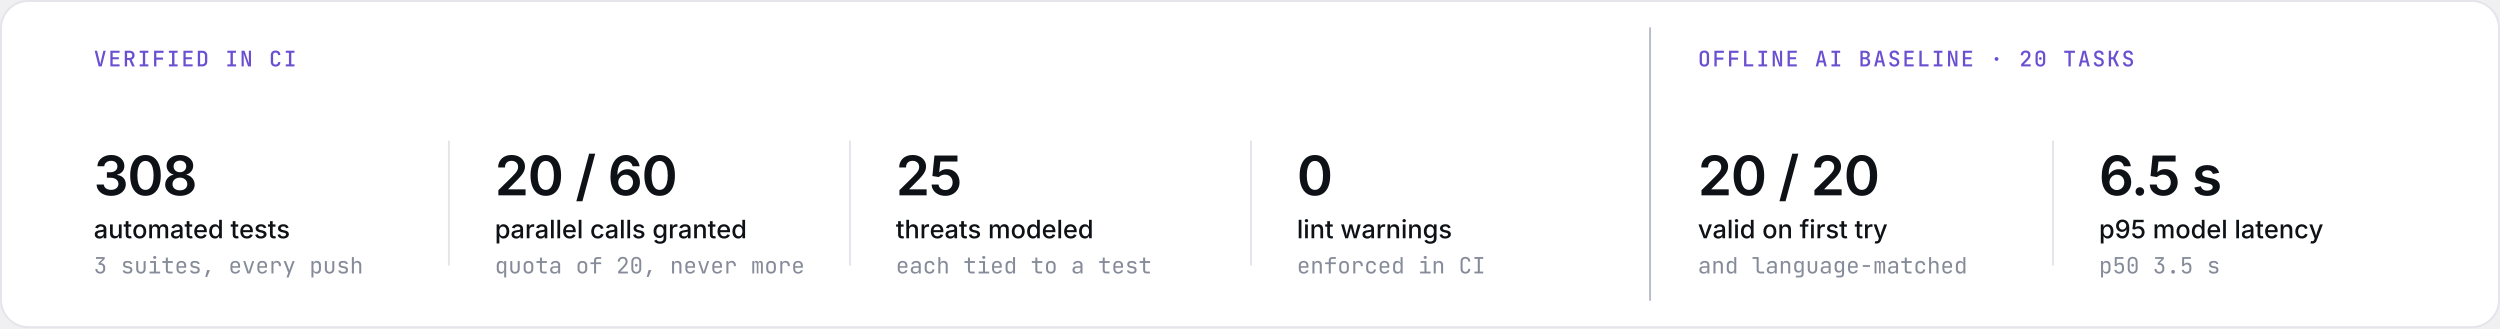
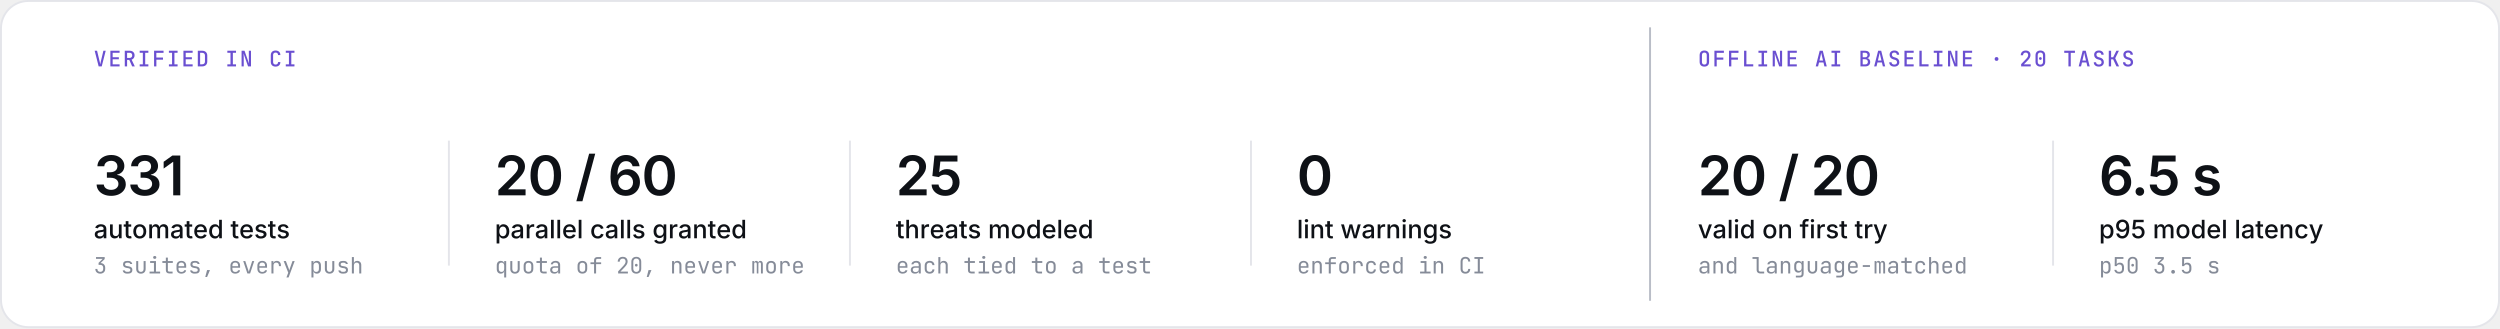
- <svg xmlns="http://www.w3.org/2000/svg" width="1280" height="168" viewBox="0 0 1280 168" role="img" aria-label="Verified in CI: 308 automated tests across 3 suites; 20 of 60 parallel calls granted under a quota of 20; 25 threats modeled, each tied to a test; zero lint warnings. Offline AI baseline over 20 tasks: 20 of 20 valid on the first try and in the right language; 6.5 s p95 model latency, 3.5 s p50">
+ <svg xmlns="http://www.w3.org/2000/svg" width="1280" height="168" viewBox="0 0 1280 168" role="img" aria-label="Verified in CI: 331 automated tests across 3 suites; 20 of 60 parallel calls granted under a quota of 20; 25 threats modeled, each tied to a test; zero lint warnings. Offline AI baseline over 20 tasks: 20 of 20 valid on the first try and in the right language; 6.5 s p95 model latency, 3.5 s p50">
  <defs>
    <path id="m500a53" d="M371 0L228 0L43-730L154-730L271-244Q282-201 291-159Q299-116 303-92L303-92Q307-116 315-159Q322-201 333-245L333-245L449-730L557-730L371 0Z" />
    <path id="m500a15" d="M523 0L94 0L94-730L523-730L523-634L200-634L200-427L488-427L488-332L200-332L200-96L523-96L523 0Z" />
    <path id="m500a45" d="M192 0L84 0L84-730L313-730Q382-730 433-704Q484-677 513-629Q541-581 541-516L541-516Q541-443 504-390Q466-336 402-314L402-314L551 0L428 0L295-300L192-300L192 0ZM192-634L192-395L313-395Q367-395 399-428Q431-460 431-514L431-514Q431-570 399-602Q367-634 313-634L313-634L192-634Z" />
    <path id="m500a23" d="M502 0L98 0L98-96L245-96L245-634L98-634L98-730L502-730L502-634L355-634L355-96L502-96L502 0Z" />
    <path id="m500a20" d="M195 0L88 0L88-731L529-731L529-631L193-631L193-413L503-413L503-313L195-313L195 0Z" />
    <path id="m500a13" d="M287 0L83 0L83-730L287-730Q359-730 412-703Q465-675 495-625Q524-575 524-507L524-507L524-224Q524-157 495-106Q465-55 412-28Q359 0 287 0L287 0ZM191-632L191-98L287-98Q347-98 382-132Q416-165 416-224L416-224L416-507Q416-565 382-599Q347-632 287-632L287-632L191-632Z" />
    <path id="m500a32" d="M181 0L81 0L81-730L217-730L430-123Q428-152 425-192Q422-232 421-275Q419-318 419-353L419-353L419-730L519-730L519 0L383 0L171-607Q173-581 176-542Q178-503 180-461Q181-419 181-383L181-383L181 0Z" />
    <path id="m500a11" d="M304 10L304 10Q236 10 186-16Q135-41 108-90Q80-138 80-203L80-203L80-527Q80-593 108-641Q135-689 186-715Q236-740 304-740L304-740Q372-740 422-714Q472-688 500-641Q527-593 527-527L527-527L419-527Q419-584 389-614Q359-644 304-644L304-644Q249-644 219-614Q188-584 188-528L188-528L188-203Q188-147 219-117Q249-86 304-86L304-86Q359-86 389-117Q419-147 419-203L419-203L527-203Q527-138 500-90Q472-42 422-16Q372 10 304 10Z" />
    <path id="s600a261" d="M651 20L651 20Q494 20 373-34Q251-88 181-184Q111-279 107-404L107-404L376-404Q380-343 417-298Q453-253 514-229Q575-204 651-204L651-204Q731-204 793-232Q854-260 890-311Q925-361 925-427L925-427Q925-495 889-547Q853-599 786-629Q719-658 624-658L624-658L492-658L492-864L624-864Q702-864 761-892Q820-919 853-968Q886-1017 886-1082L886-1082Q886-1145 858-1192Q829-1239 777-1266Q724-1292 654-1292L654-1292Q585-1292 527-1268Q469-1243 433-1198Q397-1153 395-1089L395-1089L138-1089Q140-1214 210-1309Q279-1403 396-1457Q512-1510 656-1510L656-1510Q805-1510 915-1454Q1025-1398 1086-1305Q1146-1211 1146-1098L1146-1098Q1146-972 1072-887Q998-802 877-775L877-775L877-763Q981-749 1053-702Q1125-654 1163-580Q1200-506 1200-413L1200-413Q1200-288 1129-190Q1058-92 935-36Q811 20 651 20Z" />
-     <path id="s600a258" d="M675 20L675 20Q495 20 367-71Q239-161 171-332Q103-502 103-744L103-744Q103-986 172-1157Q240-1328 368-1419Q495-1510 675-1510L675-1510Q856-1510 984-1419Q1112-1328 1180-1157Q1248-986 1248-744L1248-744Q1248-502 1181-332Q1113-161 985-71Q857 20 675 20ZM676-204L676-204Q773-204 841-268Q908-331 944-452Q979-572 979-744L979-744Q979-917 944-1038Q908-1159 841-1223Q773-1287 676-1287L676-1287Q578-1287 511-1223Q443-1159 408-1038Q372-917 372-744L372-744Q372-572 407-452Q442-331 510-268Q578-204 676-204Z" />
-     <path id="s600a266" d="M655 20L655 20Q494 20 369-35Q244-89 174-184Q103-278 103-399L103-399Q103-492 144-571Q185-650 256-703Q326-756 414-771L414-771L414-780Q299-806 228-899Q157-991 157-1111L157-1111Q157-1226 222-1316Q286-1406 399-1458Q511-1510 655-1510L655-1510Q798-1510 911-1458Q1023-1406 1088-1316Q1153-1226 1153-1111L1153-1111Q1153-991 1082-899Q1010-806 897-780L897-780L897-771Q984-756 1055-703Q1125-650 1167-571Q1208-492 1208-399L1208-399Q1208-278 1137-184Q1066-89 941-35Q816 20 655 20ZM655-186L655-186Q739-186 801-215Q863-244 898-297Q932-349 932-418L932-418Q932-490 896-545Q860-599 798-631Q735-663 655-663L655-663Q575-663 512-632Q449-600 413-545Q377-490 377-418L377-418Q377-349 411-297Q445-245 508-216Q571-186 655-186ZM655-865L655-865Q724-865 777-893Q830-921 861-971Q892-1020 892-1085L892-1085Q892-1150 862-1198Q832-1246 779-1273Q725-1300 655-1300L655-1300Q584-1300 531-1273Q477-1246 448-1198Q418-1150 418-1085L418-1085Q418-1020 448-971Q478-921 532-893Q586-865 655-865Z" />
+     <path id="s600a259" d="M421-1490L717-1490L717 0L452 0L452-1252L442-1252L94-1002L94-1256L421-1490Z" />
    <path id="s500a130" d="M461 25L461 25Q355 25 269-15Q183-54 133-130Q83-206 83-316L83-316Q83-411 120-472Q156-533 219-569Q281-605 358-623Q434-641 513-650L513-650Q612-662 674-670Q736-677 766-695Q795-712 795-751L795-751L795-757Q795-820 771-863Q747-906 700-930Q652-953 581-953L581-953Q508-953 456-931Q403-908 371-873Q338-838 322-800L322-800L115-854Q153-954 224-1015Q295-1076 387-1104Q479-1132 577-1132L577-1132Q645-1132 721-1116Q797-1100 864-1058Q931-1016 973-940Q1015-864 1015-742L1015-742L1015 0L802 0L802-153L791-153Q769-110 726-69Q683-28 618-2Q552 25 461 25ZM510-152L510-152Q600-152 664-187Q728-222 762-280Q796-338 796-403L796-403L796-546Q784-534 751-525Q717-515 674-508Q631-500 591-495Q551-490 525-487L525-487Q463-479 412-460Q360-441 330-406Q299-371 299-313L299-313Q299-260 327-224Q354-188 401-170Q448-152 510-152Z" />
    <path id="s500a220" d="M529 14L529 14Q415 14 329-34Q243-82 196-176Q148-270 148-408L148-408L148-1118L368-1118L368-435Q368-314 432-246Q495-178 604-178L604-178Q679-178 738-211Q796-243 830-306Q864-368 864-456L864-456L864-1118L1084-1118L1084 0L874 0L873-218Q827-109 751-54L751-54Q657 14 529 14Z" />
    <path id="s500a217" d="M403-1118L626-1118L626-939L403-939L403-302Q403-235 432-204Q460-172 525-172L525-172Q542-172 570-176Q598-180 618-184L618-184L657-8Q622 4 582 10Q542 15 503 15L503 15Q351 15 267-64Q183-142 183-284L183-284L183-939L20-939L20-1118L183-1118L183-1384L403-1384L403-1118Z" />
    <path id="s500a195" d="M618 23L618 23Q461 23 344-49Q226-121 161-251Q96-381 96-553L96-553Q96-727 161-858Q226-988 344-1060Q461-1132 618-1132L618-1132Q776-1132 894-1060Q1011-988 1076-858Q1141-727 1141-553L1141-553Q1141-381 1076-251Q1011-121 894-49Q776 23 618 23ZM618-163L618-163Q720-163 787-217Q853-270 886-359Q918-447 918-553L918-553Q918-660 886-750Q853-839 787-893Q720-946 618-946L618-946Q517-946 451-893Q385-839 353-750Q320-661 320-553L320-553Q320-447 353-359Q385-270 451-217Q517-163 618-163Z" />
    <path id="s500a187" d="M368 0L148 0L148-1118L357-1118L362-910Q384-971 420-1015L420-1015Q470-1076 537-1107Q604-1137 677-1137L677-1137Q799-1137 874-1062L874-1062Q934-1001 963-903L963-903Q985-962 1023-1007L1023-1007Q1077-1071 1154-1104Q1230-1137 1317-1137L1317-1137Q1416-1137 1497-1094Q1577-1051 1624-966Q1671-881 1671-754L1671-754L1671 0L1451 0L1451-732Q1451-844 1389-894Q1326-944 1241-944L1241-944Q1172-944 1122-915Q1072-886 1045-835Q1018-783 1018-716L1018-716L1018 0L801 0L801-746Q801-836 744-890Q686-944 597-944L597-944Q536-944 484-916Q431-887 400-832Q368-776 368-695L368-695L368 0Z" />
    <path id="s500a151" d="M630 23L630 23Q465 23 345-48Q225-119 161-248Q96-377 96-551L96-551Q96-723 160-854Q223-985 339-1059Q455-1132 611-1132L611-1132Q707-1132 796-1101Q885-1069 956-1002Q1027-935 1069-829Q1110-722 1110-570L1110-570L1110-492L317-492Q321-391 357-320L357-320Q396-240 467-200Q538-159 632-159L632-159Q694-159 744-177Q794-194 831-230Q867-265 886-317L886-317L1093-268Q1066-182 1003-116Q939-50 845-14Q750 23 630 23ZM318-656L318-656L892-656Q885-726 862-784L862-784Q830-862 768-906Q705-950 611-950L611-950Q518-950 452-905Q386-860 352-787L352-787Q323-726 318-656Z" />
    <path id="s500a149" d="M564 22L564 22Q428 22 322-48Q216-117 156-247Q96-376 96-556L96-556Q96-738 157-867Q218-996 324-1064Q430-1132 564-1132L564-1132Q668-1132 732-1098Q795-1063 831-1017Q867-971 886-936L886-936L898-936L898-1490L1118-1490L1118 0L904 0L904-175L886-175Q867-139 830-93Q793-47 729-13Q665 22 564 22ZM612-165L612-165Q706-165 771-215Q835-265 869-354Q902-442 902-558L902-558Q902-675 869-762Q836-848 772-897Q707-945 612-945L612-945Q515-945 451-894Q386-843 354-756Q321-668 321-558L321-558Q321-447 354-358Q387-269 452-217Q517-165 612-165Z" />
    <path id="s500a213" d="M549 23L549 23Q428 23 334-12Q239-47 179-116Q118-184 98-283L98-283L305-326Q328-239 391-197Q454-155 551-155L551-155Q657-155 720-200Q783-244 783-306L783-306Q783-360 745-395Q706-430 626-447L626-447L438-490Q282-525 206-602Q130-679 130-799L130-799Q130-899 186-974Q242-1049 339-1091Q436-1132 563-1132L563-1132Q684-1132 770-1097Q856-1062 910-999Q963-936 986-853L986-853L789-810Q768-869 716-914Q664-958 565-958L565-958Q474-958 413-917Q352-876 352-813L352-813Q352-757 393-723Q433-688 525-667L525-667L705-627Q860-592 935-517Q1010-442 1010-325L1010-325Q1010-223 952-145Q893-66 790-22Q686 23 549 23Z" />
    <path id="m400a126" d="M289 10L289 10Q223 10 174-17Q124-43 97-90Q70-137 70-200L70-200L160-200Q160-139 195-105Q229-70 290-70L290-70Q352-70 386-106Q420-142 420-200L420-200L420-252Q420-314 386-348Q352-382 290-382L290-382L215-382L215-472L396-648L100-648L100-730L487-730L487-640L303-462Q395-459 451-405L451-405Q510-348 510-252L510-252L510-200Q510-137 483-90Q455-43 405-17Q355 10 289 10Z" />
    <path id="m400a106" d="M325 8L283 8Q227 8 186-10Q144-27 120-59Q95-91 90-135L90-135L180-135Q186-106 213-89Q239-72 283-72L283-72L325-72Q378-72 404-94Q430-115 430-151L430-151Q430-186 407-207Q383-227 337-234L337-234L263-246Q182-260 143-297Q103-333 103-403L103-403Q103-477 150-518Q197-558 291-558L291-558L329-558Q408-558 456-521Q504-484 514-421L514-421L424-421Q418-447 394-463Q370-478 329-478L329-478L291-478Q240-478 217-459Q193-440 193-402L193-402Q193-368 213-352Q233-336 276-329L276-329L350-317Q439-303 480-265Q520-227 520-155L520-155Q520-79 472-36Q423 8 325 8L325 8Z" />
    <path id="m400a109" d="M299 10L299 10Q204 10 147-47Q90-103 90-200L90-200L90-550L180-550L180-200Q180-138 212-104Q244-69 299-69L299-69Q355-69 388-104Q420-138 420-200L420-200L420-550L510-550L510-200Q510-103 452-47Q394 10 299 10Z" />
    <path id="m400a80" d="M555 0L85 0L85-82L280-82L280-468L110-468L110-550L370-550L370-82L555-82L555 0ZM315-649L315-649Q282-649 263-666Q244-683 244-712L244-712Q244-742 263-760Q282-777 315-777L315-777Q348-777 367-760Q386-742 386-712L386-712Q386-683 367-666Q348-649 315-649Z" />
    <path id="m400a108" d="M510 0L360 0Q289 0 250-38Q210-76 210-145L210-145L210-468L55-468L55-550L210-550L210-705L300-705L300-550L520-550L520-468L300-468L300-145Q300-82 360-82L360-82L510-82L510 0Z" />
    <path id="m400a72" d="M300 10L300 10Q235 10 187-16Q138-42 112-90Q85-137 85-200L85-200L85-350Q85-414 112-461Q138-508 187-534Q235-560 300-560Q365-560 414-534Q462-508 489-461Q515-414 515-350L515-350L515-253L173-253L173-200Q173-135 206-101Q239-66 300-66L300-66Q352-66 384-85Q416-103 423-140L423-140L513-140Q504-71 446-31Q387 10 300 10ZM173-321L427-321L427-350Q427-415 395-450Q362-485 300-485L300-485Q239-485 206-450Q173-415 173-350L173-350L173-321Z" />
    <path id="m400a141" d="M245 160L165 160L245-151L375-151L245 160Z" />
    <path id="m400a114" d="M361 0L239 0L55-550L147-550L269-180Q280-147 289-117Q298-86 302-69L302-69Q307-86 316-117Q325-147 335-180L335-180L454-550L545-550L361 0Z" />
    <path id="m400a105" d="M201 0L111 0L111-550L199-550L199-452Q209-490 230-515L230-515Q268-560 344-560L344-560Q431-560 483-506Q534-451 534-358L534-358L534-325L444-325L444-350Q444-415 413-450Q381-484 323-484L323-484Q266-484 234-449Q201-414 201-350L201-350L201 0Z" />
    <path id="m400a117" d="M274 180L178 180L259-34L55-550L155-550L283-210Q290-193 296-170Q302-146 306-130L306-130Q310-146 316-170Q322-193 328-210L328-210L448-550L545-550L274 180Z" />
    <path id="m400a102" d="M182 180L92 180L92-550L182-550L182-445L183-445Q189-493 224-524L224-524Q265-560 333-560L333-560Q416-560 466-506Q515-451 515-356L515-356L515-195Q515-132 493-86Q470-40 430-15Q389 10 333 10L333 10Q266 10 224-27L224-27Q189-58 183-105L183-105L180-105L182 20L182 180ZM303-68L303-68Q360-68 393-102Q425-136 425-200L425-200L425-350Q425-414 393-448Q360-482 303-482L303-482Q248-482 215-447Q182-412 182-350L182-350L182-200Q182-138 215-103Q248-68 303-68Z" />
    <path id="m400a79" d="M182 0L92 0L92-730L182-730L182-445L183-445Q189-495 221-525L221-525Q260-560 329-560L329-560Q412-560 461-509Q510-458 510-370L510-370L510 0L420 0L420-360Q420-419 389-452Q357-484 303-484L303-484Q247-484 215-449Q182-414 182-350L182-350L182 0Z" />
    <path id="s600a260" d="M1153 0L134 0L134-192L651-701Q724-776 774-834Q823-892 849-947Q874-1001 874-1065L874-1065Q874-1135 842-1186Q809-1237 754-1265Q698-1292 627-1292L627-1292Q552-1292 497-1262Q441-1232 411-1177Q381-1121 381-1044L381-1044L126-1044Q126-1185 191-1290Q255-1395 369-1453Q482-1510 630-1510L630-1510Q779-1510 892-1454Q1005-1398 1068-1301Q1131-1203 1131-1078L1131-1078Q1131-995 1100-916Q1069-837 989-738Q909-638 763-498L763-498L504-234L504-223L1153-223L1153 0Z" />
+     <path id="s600a258" d="M675 20L675 20Q495 20 367-71Q239-161 171-332Q103-502 103-744L103-744Q103-986 172-1157Q240-1328 368-1419Q495-1510 675-1510L675-1510Q856-1510 984-1419Q1112-1328 1180-1157Q1248-986 1248-744L1248-744Q1248-502 1181-332Q1113-161 985-71Q857 20 675 20ZM676-204L676-204Q773-204 841-268Q908-331 944-452Q979-572 979-744L979-744Q979-917 944-1038Q908-1159 841-1223Q773-1287 676-1287L676-1287Q578-1287 511-1223Q443-1159 408-1038Q372-917 372-744L372-744Q372-572 407-452Q442-331 510-268Q578-204 676-204Z" />
    <path id="s600a340" d="M514-1560L742-1560L262 224L34 224L514-1560Z" />
    <path id="s600a264" d="M671 20L671 20Q565 20 464-17Q362-53 281-137Q199-220 151-359Q103-497 103-702L103-702Q103-894 144-1044Q184-1193 261-1297Q337-1401 445-1456Q553-1510 687-1510L687-1510Q826-1510 935-1455Q1043-1400 1110-1305Q1177-1210 1193-1089L1193-1089L931-1089Q910-1175 847-1227Q784-1279 687-1279L687-1279Q583-1279 511-1218Q438-1157 401-1044Q363-930 363-772L363-772L374-772Q410-837 467-883Q523-929 595-954Q666-978 745-978L745-978Q876-978 981-916Q1085-853 1146-744Q1207-634 1207-492L1207-492Q1207-346 1140-230Q1073-114 953-47Q832 20 671 20ZM670-197L670-197Q749-197 812-236Q875-274 912-340Q948-406 948-487L948-487Q948-567 913-632Q877-697 815-735Q753-773 673-773L673-773Q614-773 563-751Q512-728 474-688Q435-648 414-596Q393-544 393-486L393-486Q393-408 429-342Q465-276 528-237Q591-197 670-197Z" />
    <path id="s500a207" d="M368 418L148 418L148-1118L362-1118L362-936L380-936Q400-971 436-1017Q471-1063 535-1098Q598-1132 703-1132L703-1132Q837-1132 943-1064Q1048-996 1109-867Q1170-738 1170-556L1170-556Q1170-376 1110-247Q1050-117 945-48Q839 22 703 22L703 22Q602 22 538-13Q473-47 437-93Q400-139 380-175L380-175L368-175L368 418ZM654-165L654-165Q750-165 815-217Q880-269 913-358Q945-447 945-558L945-558Q945-668 913-756Q880-843 816-894Q751-945 654-945L654-945Q560-945 495-897Q430-848 397-762Q364-675 364-558L364-558Q364-442 398-354Q431-265 496-215Q561-165 654-165Z" />
    <path id="s500a210" d="M368 0L148 0L148-1118L361-1118L361-938L373-938Q404-1030 481-1082Q558-1134 656-1134L656-1134Q677-1134 704-1133Q731-1131 749-1128L749-1128L749-918Q737-922 703-926Q669-930 634-930L634-930Q558-930 497-898Q436-866 402-810Q368-753 368-679L368-679L368 0Z" />
    <path id="s500a183" d="M148-1490L368-1490L368 0L148 0L148-1490Z" />
    <path id="s500a146" d="M618 23L618 23Q460 23 343-49Q226-121 161-251Q96-381 96-553L96-553Q96-727 161-858Q226-988 343-1060Q460-1132 618-1132L618-1132Q705-1132 781-1110Q857-1087 919-1045Q980-1002 1023-941Q1065-879 1086-802L1086-802L877-752Q866-795 843-831Q820-866 788-892Q755-918 713-932Q670-946 619-946L619-946Q518-946 452-893Q385-839 353-750Q320-661 320-553L320-553Q320-446 353-358Q385-269 452-216Q518-163 619-163L619-163Q671-163 714-178Q757-192 791-219Q825-245 848-283Q871-320 881-365L881-365L1089-315Q1069-236 1026-174Q983-111 922-67Q860-23 783 0Q706 23 618 23Z" />
    <path id="s500a161" d="M615 442L615 442Q486 442 391 409Q296 376 235 321Q173 266 141 199L141 199L325 112Q345 144 379 180Q412 215 469 240Q526 265 615 265L615 265Q743 265 823 205Q902 144 902 15L902 15L902-203L883-203Q863-166 828-123Q792-80 729-49Q665-17 563-17L563-17Q431-17 326-79Q220-141 158-263Q96-385 96-563L96-563Q96-741 158-869Q219-996 326-1064Q432-1132 566-1132L566-1132Q669-1132 734-1098Q798-1064 835-1018Q871-971 890-936L890-936L906-936L906-1118L1121-1118L1121 16Q1121 163 1055 258Q988 352 874 397Q759 442 615 442ZM614-200L614-200Q708-200 773-244Q837-287 870-370Q903-452 903-566L903-566Q903-679 870-764Q837-849 773-897Q708-945 614-945L614-945Q517-945 452-895Q387-844 354-759Q321-673 321-566L321-566Q321-457 354-375Q387-292 453-246Q518-200 614-200Z" />
    <path id="s500a190" d="M368-662L368-662L368 0L148 0L148-1118L358-1118L360-904Q406-1009 479-1063L479-1063Q572-1132 704-1132L704-1132Q818-1132 903-1084Q988-1036 1036-943Q1084-849 1084-710L1084-710L1084 0L864 0L864-683Q864-804 801-872Q738-940 628-940L628-940Q554-940 495-908Q436-875 402-813Q368-751 368-662Z" />
    <path id="m400a104" d="M508 180L418 180L418 20L420-105L417-105Q411-58 377-27L377-27Q336 10 268 10L268 10Q185 10 137-45Q88-100 88-195L88-195L88-356Q88-451 137-506Q186-560 268-560L268-560Q336-560 377-524L377-524Q411-493 417-445L417-445L418-445L418-550L508-550L508 180ZM298-68L298-68Q354-68 386-103Q418-138 418-200L418-200L418-350Q418-412 386-447Q354-482 298-482L298-482Q241-482 210-448Q178-414 178-350L178-350L178-200Q178-136 210-102Q241-68 298-68Z" />
    <path id="m400a94" d="M300 8L300 8Q234 8 186-17Q138-42 112-90Q85-137 85-202L85-202L85-348Q85-414 112-461Q138-508 186-533Q234-558 300-558L300-558Q366-558 414-533Q462-508 489-461Q515-414 515-349L515-349L515-202Q515-137 489-90Q462-42 414-17Q366 8 300 8ZM300-72L300-72Q359-72 392-105Q425-138 425-202L425-202L425-348Q425-412 392-445Q359-478 300-478L300-478Q242-478 209-445Q175-412 175-348L175-348L175-202Q175-138 209-105Q242-72 300-72Z" />
    <path id="m400a59" d="M252 10L252 10Q165 10 115-35Q65-79 65-155L65-155Q65-232 115-276Q165-320 250-320L250-320L420-320L420-375Q420-426 390-454Q359-481 303-481L303-481Q254-481 221-461Q188-440 183-405L183-405L93-405Q102-476 160-518Q218-560 305-560L305-560Q400-560 455-511Q510-462 510-378L510-378L510 0L422 0L422-105L421-105Q416-56 376-25L376-25Q329 10 252 10ZM274-61L274-61Q338-61 379-93Q420-125 420-175L420-175L420-253L252-253Q207-253 181-228Q155-203 155-160L155-160Q155-114 187-88Q218-61 274-61Z" />
    <path id="m400a77" d="M310 0L220 0L220-413L60-413L60-495L220-495L220-590Q220-655 261-693Q302-730 374-730L374-730L535-730L535-648L374-648Q343-648 327-634Q310-619 310-590L310-590L310-495L535-495L535-413L310-413L310 0Z" />
    <path id="m400a125" d="M526 0L92 0L92-92L315-329Q372-390 398-438Q424-485 424-529L424-529Q424-590 391-625Q357-660 299-660L299-660Q235-660 199-624Q162-588 162-525L162-525L72-525Q74-591 103-640Q131-688 182-714Q232-740 299-740L299-740Q365-740 414-715Q462-689 488-642Q514-595 514-530L514-530Q514-468 481-407Q448-346 373-268L373-268L193-82L526-82L526 0Z" />
    <path id="m400a123" d="M300 10L300 10Q233 10 184-17Q134-43 107-92Q80-140 80-205L80-205L80-525Q80-591 107-639Q134-687 184-714Q233-740 300-740L300-740Q368-740 417-714Q466-687 493-639Q520-591 520-525L520-525L520-205Q520-140 493-92Q466-43 417-17Q367 10 300 10ZM300-67L300-67Q360-67 397-106Q433-144 433-205L433-205L433-525Q433-586 397-625Q360-663 300-663L300-663Q240-663 204-625Q167-586 167-525L167-525L167-205Q167-144 204-106Q240-67 300-67ZM300-306L300-306Q273-306 257-323Q240-340 240-368L240-368Q240-395 257-412Q273-428 300-428L300-428Q327-428 344-412Q360-395 360-368L360-368Q360-340 344-323Q327-306 300-306Z" />
    <path id="m400a92" d="M182 0L92 0L92-550L182-550L182-445L183-445Q189-495 221-525L221-525Q260-560 329-560L329-560Q412-560 461-509Q510-458 510-370L510-370L510 0L420 0L420-360Q420-419 389-451Q357-482 303-482L303-482Q247-482 215-448Q182-414 182-350L182-350L182 0Z" />
    <path id="m400a91" d="M149 0L66 0L66-550L145-550L145-484L151-484Q156-513 174-533L174-533Q198-560 240-560L240-560Q286-560 311-526L311-526Q324-509 330-484L330-484L334-484Q339-513 358-533L358-533Q383-560 425-560L425-560Q477-560 506-521Q534-482 534-418L534-418L534 0L451 0L451-419Q451-453 437-472Q422-491 394-491L394-491Q367-491 352-473Q336-454 336-420L336-420L336 0L264 0L264-419Q264-454 249-473Q233-491 205-491Q177-491 163-473Q149-454 149-420L149-420L149 0Z" />
    <path id="s600a263" d="M618 20L618 20Q472 20 358-35Q243-89 176-185Q109-281 105-404L105-404L365-404Q368-343 403-297Q438-250 494-224Q550-197 618-197L618-197Q698-197 760-234Q821-270 857-335Q892-399 892-483L892-483Q892-568 856-634Q819-700 756-738Q692-775 610-775L610-775Q542-775 478-750Q413-724 375-683L375-683L133-722L211-1490L1073-1490L1073-1266L432-1266L390-870L398-870Q440-919 516-951Q591-982 681-982L681-982Q782-982 868-946Q954-909 1018-843Q1081-776 1116-686Q1151-596 1151-489L1151-489Q1151-341 1083-227Q1015-112 895-46Q775 20 618 20Z" />
    <path id="s500a164" d="M368-662L368-662L368 0L148 0L148-1490L366-1490L366-918Q411-1012 479-1063L479-1063Q572-1132 704-1132L704-1132Q818-1132 904-1084Q989-1036 1037-943Q1084-849 1084-710L1084-710L1084 0L864 0L864-683Q864-804 801-872Q738-940 628-940L628-940Q554-940 495-908Q436-875 402-813Q368-751 368-662Z" />
    <path id="m400a68" d="M304 10L304 10Q238 10 189-15Q139-40 112-88Q85-135 85-200L85-200L85-350Q85-416 112-463Q139-510 189-535Q238-560 304-560L304-560Q399-560 457-509Q515-458 518-370L518-370L428-370Q425-423 393-452Q360-480 304-480L304-480Q245-480 210-447Q175-413 175-351L175-351L175-200Q175-138 210-104Q245-70 304-70L304-70Q360-70 393-99Q425-128 428-180L428-180L518-180Q515-92 457-41Q399 10 304 10Z" />
    <path id="m400a70" d="M268 10L268 10Q186 10 136-45Q85-100 85-194L85-194L85-355Q85-450 135-505Q185-560 268-560L268-560Q336-560 377-523L377-523Q411-492 417-445L417-445L420-445L418-570L418-730L508-730L508 0L418 0L418-105L417-105Q411-57 377-27L377-27Q336 10 268 10ZM298-68L298-68Q354-68 386-103Q418-138 418-200L418-200L418-350Q418-412 386-447Q354-482 298-482L298-482Q241-482 208-448Q175-414 175-350L175-350L175-200Q175-136 208-102Q241-68 298-68Z" />
    <path id="s500a167" d="M368 0L148 0L148-1118L368-1118L368 0ZM259-1289L259-1289Q202-1289 162-1327Q121-1365 121-1419L121-1419Q121-1474 162-1512Q202-1550 259-1550L259-1550Q316-1550 357-1512Q398-1474 398-1419L398-1419Q398-1365 357-1327Q316-1289 259-1289Z" />
    <path id="s500a233" d="M614 0L393 0L57-1118L289-1118L412-655Q439-551 470-424L470-424Q493-330 514-220L514-220Q536-326 558-418L558-418Q589-546 617-655L617-655L740-1118L960-1118L1081-655Q1109-549 1140-421L1140-421Q1162-328 1183-221L1183-221Q1204-327 1226-419L1226-419Q1256-547 1284-655L1284-655L1407-1118L1641-1118L1304 0L1083 0L945-481Q924-554 904-634Q884-713 865-796L865-796Q857-831 849-866L849-866Q841-831 833-797L833-797Q813-713 793-633Q773-552 752-481L752-481L614 0Z" />
    <path id="m400a11" d="M304 10L304 10Q238 10 190-15Q141-40 115-88Q88-135 88-200L88-200L88-530Q88-596 115-643Q141-690 190-715Q238-740 304-740L304-740Q370-740 418-715Q466-689 492-642Q518-595 518-530L518-530L428-530Q428-592 396-626Q363-659 304-659L304-659Q245-659 212-626Q178-593 178-531L178-531L178-200Q178-138 212-105Q245-71 304-71L304-71Q363-71 396-105Q428-138 428-200L428-200L518-200Q518-136 492-89Q466-41 418-16Q370 10 304 10Z" />
    <path id="m400a23" d="M495 0L105 0L105-82L254-82L254-648L105-648L105-730L495-730L495-648L346-648L346-82L495-82L495 0Z" />
    <path id="m500a34" d="M300 10L300 10Q232 10 183-16Q133-41 107-90Q80-138 80-203L80-203L80-527Q80-593 107-641Q133-689 183-715Q232-740 300-740L300-740Q368-740 418-715Q467-689 494-641Q520-593 520-528L520-528L520-203Q520-138 494-90Q467-41 418-16Q368 10 300 10ZM300-86L300-86Q355-86 384-117Q412-147 412-203L412-203L412-527Q412-584 384-614Q355-644 300-644L300-644Q246-644 217-614Q188-584 188-527L188-527L188-203Q188-147 217-117Q246-86 300-86Z" />
    <path id="m500a30" d="M536 0L109 0L109-730L217-730L217-99L536-99L536 0Z" />
    <path id="m500a1" d="M153 0L43 0L229-730L371-730L557 0L448 0L404-185L197-185L153 0ZM267-486L217-274L383-274L333-485Q320-541 312-583Q303-624 300-639L300-639Q297-624 289-583Q281-541 267-486L267-486Z" />
    <path id="m500a10" d="M314 0L85 0L85-730L300-730Q404-730 463-680Q522-630 522-542L522-542Q522-492 501-456Q479-419 441-399L441-399Q423-390 402-385L402-385Q427-380 449-369L449-369Q491-347 515-305Q539-263 539-205L539-205Q539-143 512-97Q484-50 434-25Q383 0 314 0L314 0ZM190-334L190-93L305-93Q363-93 397-124Q431-155 431-210L431-210Q431-266 397-300Q363-334 305-334L305-334L190-334ZM190-637L190-424L299-424Q353-424 384-453Q415-482 415-531Q415-580 384-609Q353-637 300-637L300-637L190-637Z" />
    <path id="m500a46" d="M303 10L303 10Q229 10 176-15Q123-39 94-85Q65-130 65-193L65-193L172-193Q172-143 207-115Q242-86 304-86L304-86Q362-86 395-114Q428-142 428-191L428-191Q428-232 406-262Q383-292 341-303L341-303L249-330Q169-353 126-409Q82-464 82-541L82-541Q82-601 109-646Q136-691 186-716Q236-741 304-741L304-741Q404-741 465-687Q525-633 526-542L526-542L418-542Q418-590 388-618Q357-645 302-645L302-645Q249-645 219-620Q189-594 189-548L189-548Q189-507 212-477Q234-447 276-435L276-435L369-407Q449-385 492-329Q535-273 535-195L535-195Q535-134 506-88Q477-41 425-16Q373 10 303 10Z" />
    <path id="m500a149" d="M300-258L300-258Q260-258 236-282Q212-305 212-345L212-345Q212-386 236-411Q260-435 300-435L300-435Q341-435 365-411Q388-386 388-345L388-345Q388-305 365-282Q341-258 300-258Z" />
    <path id="m500a125" d="M531 0L85 0L85-107L311-340Q363-394 388-438Q412-481 412-524L412-524Q412-580 382-612Q351-644 298-644L298-644Q240-644 207-611Q173-577 173-519L173-519L65-519Q67-587 96-637Q125-686 177-713Q229-740 299-740L299-740Q366-740 416-714Q466-688 493-641Q520-594 520-530L520-530Q520-465 487-403Q453-341 377-265L377-265L212-98L531-98L531 0Z" />
    <path id="m500a123" d="M300 10L300 10Q231 10 181-17Q130-44 102-93Q74-141 74-206L74-206L74-524Q74-590 102-638Q129-686 180-713Q231-740 300-740L300-740Q370-740 421-713Q471-686 499-638Q526-590 526-524L526-524L526-206Q526-141 498-93Q470-44 420-17Q369 10 300 10ZM300-83L300-83Q356-83 390-117Q423-151 423-206L423-206L423-524Q423-579 390-613Q356-647 300-647L300-647Q244-647 211-613Q177-579 177-524L177-524L177-206Q177-151 211-117Q244-83 300-83ZM300-303L300-303Q272-303 255-321Q237-339 237-368L237-368Q237-396 255-414Q272-431 300-431L300-431Q328-431 346-414Q363-396 363-368L363-368Q363-339 346-321Q328-303 300-303Z" />
    <path id="m500a47" d="M354 0L246 0L246-631L51-631L51-731L549-731L549-631L354-631L354 0Z" />
    <path id="m500a29" d="M192 0L84 0L84-730L192-730L192-426L289-426L438-730L556-730L384-380L564 0L443 0L287-329L192-329L192 0Z" />
    <path id="s500a230" d="M708 0L468 0L46-1118L284-1118L505-483Q542-378 568-273L568-273Q579-230 590-187L590-187Q600-230 611-273L611-273Q637-378 673-483L673-483L894-1118L1130-1118L708 0Z" />
    <path id="s500a160" d="M452-1118L702-1118L702-939L452-939L452 0L232 0L232-939L20-939L20-1118L232-1118L232-1246Q232-1350 279-1420Q325-1490 401-1525Q477-1560 565-1560L565-1560Q632-1560 680-1549Q727-1538 749-1530L749-1530L698-1352Q682-1357 659-1363Q635-1368 600-1368L600-1368Q522-1368 487-1329Q452-1290 452-1216L452-1216L452-1118Z" />
    <path id="s500a240" d="M133 402L133 402L187 223L212 229Q269 244 315 237Q360 230 394 195Q427 159 447 87L447 87L471 5L46-1118L284-1118L505-483Q542-377 567-272L567-272Q576-231 586-190L586-190Q597-231 608-273L608-273Q634-378 671-483L671-483L896-1118L1132-1118L646 155Q612 245 563 305Q513 365 445 396Q377 426 287 426L287 426Q235 426 194 419Q153 411 133 402Z" />
    <path id="m400a90" d="M550 0L375 0Q327 0 291-19Q255-38 235-73Q215-108 215-155L215-155L215-648L30-648L30-730L305-730L305-155Q305-121 324-102Q343-82 375-82L375-82L550-82L550 0Z" />
    <path id="m400a78" d="M335 180L161 180L161 98L336 98Q378 98 398 79Q417 60 417 20L417 20L417-50L419-150L417-150Q413-101 378-70L378-70Q338-35 271-35L271-35Q186-35 137-91Q88-146 88-240L88-240L88-356Q88-450 137-505Q186-560 271-560L271-560Q338-560 378-525L378-525Q413-494 417-445L417-445L418-445L418-550L507-550L507 20Q507 94 462 137Q416 180 335 180L335 180ZM298-113L298-113Q354-113 386-148Q418-183 418-245L418-245L418-350Q418-412 386-447Q354-482 298-482L298-482Q241-482 210-448Q178-414 178-350L178-350L178-245Q178-181 210-147Q241-113 298-113Z" />
    <path id="m400a163" d="M460-290L140-290L140-370L460-370L460-290Z" />
    <path id="s600a363" d="M326 17L326 17Q259 17 213-29Q166-75 166-143L166-143Q166-210 213-256Q259-302 326-302L326-302Q394-302 441-256Q487-210 487-143L487-143Q487-75 441-29Q394 17 326 17Z" />
    <path id="s600a213" d="M561 23L561 23Q432 23 333-14Q234-51 171-122Q107-193 88-294L88-294L331-340Q354-257 413-217Q471-176 566-176L566-176Q662-176 719-215Q775-253 775-310L775-310Q775-358 738-390Q701-421 624-438L624-438L433-479Q275-513 197-591Q119-669 119-792L119-792Q119-896 176-972Q233-1048 335-1090Q436-1132 570-1132L570-1132Q697-1132 789-1096Q880-1060 937-996Q993-931 1015-844L1015-844L783-798Q764-857 714-898Q664-938 573-938L573-938Q490-938 435-902Q379-865 379-808L379-808Q379-759 416-727Q453-695 538-677L538-677L728-637Q887-603 964-528Q1041-453 1041-335L1041-335Q1041-229 980-149Q919-68 811-23Q702 23 561 23Z" />
    <path id="s500a267" d="M614 21L614 21Q480 21 377-32Q273-84 208-178Q143-271 126-391L126-391L352-391Q373-298 440-239Q506-179 614-179L614-179Q723-179 800-243Q877-307 918-428Q959-548 959-717L959-717L948-717Q910-655 854-610Q798-565 728-540Q658-515 579-515L579-515Q449-515 343-578Q237-641 175-752Q113-863 113-1004L113-1004Q113-1147 178-1263Q243-1378 361-1446Q478-1513 635-1511L635-1511Q734-1510 831-1474Q927-1438 1006-1358Q1084-1277 1131-1140Q1178-1002 1178-796L1178-796Q1178-602 1139-450Q1099-298 1026-193Q952-88 848-34Q744 21 614 21ZM628-700L628-700Q692-700 747-725Q802-750 843-794Q884-837 908-893Q931-948 931-1011L931-1011Q931-1092 892-1162Q853-1232 786-1275Q719-1318 633-1318L633-1318Q549-1318 482-1277Q414-1235 375-1165Q336-1094 336-1008L336-1008Q336-922 374-853Q412-783 478-742Q544-700 628-700Z" />
    <path id="s500a263" d="M607 20L607 20Q468 20 359-33Q250-86 186-179Q121-272 116-390L116-390L338-390Q343-327 380-278Q417-228 477-200Q536-172 607-172L607-172Q692-172 758-211Q824-250 862-320Q899-389 899-478L899-478Q899-568 860-640Q821-711 753-751Q685-791 597-791L597-791Q529-791 461-768Q393-744 352-707L352-707L142-737L225-1490L1048-1490L1048-1295L416-1295L369-879L377-879Q421-922 494-950Q567-978 650-978L650-978Q752-978 838-942Q924-905 988-838Q1051-771 1087-681Q1122-590 1122-482L1122-482Q1122-337 1056-224Q990-110 874-45Q757 20 607 20Z" />
    <path id="m400a128" d="M298 10L298 10Q209 10 152-36Q95-82 85-160L85-160L175-160Q180-117 212-94Q244-70 299-70L299-70Q362-70 394-104Q425-138 425-200L425-200L425-271Q425-333 394-367Q362-401 300-401L300-401Q261-401 232-381Q203-360 190-326L190-326L100-326L105-730L489-730L489-648L192-648L189-405L192-405Q200-434 227-453L227-453Q264-480 327-480L327-480Q416-481 466-426Q515-370 515-271L515-271L515-200Q515-103 458-47Q401 10 298 10Z" />
    <path id="m400a140" d="M300 10L300 10Q262 10 240-12Q217-34 217-71L217-71Q217-110 240-133Q262-156 300-156L300-156Q338-156 361-133Q383-110 383-71L383-71Q383-34 361-12Q338 10 300 10Z" />
  </defs>
  <rect x="0.5" y="0.5" width="1279" height="167" rx="14" fill="#FFFFFF" stroke="#E4E5EA" />
  <g transform="translate(48 34) scale(0.011)" fill="#6A4FD1">
    <use href="#m500a53" x="0" />
    <use href="#m500a15" x="680" />
    <use href="#m500a45" x="1360" />
    <use href="#m500a23" x="2040" />
    <use href="#m500a20" x="2720" />
    <use href="#m500a23" x="3400" />
    <use href="#m500a15" x="4080" />
    <use href="#m500a13" x="4760" />
    <use href="#m500a23" x="6120" />
    <use href="#m500a32" x="6800" />
    <use href="#m500a11" x="8160" />
    <use href="#m500a23" x="8840" />
  </g>
  <g transform="translate(48 100) scale(0.01367)" fill="#0E1116">
    <use href="#s600a261" x="0" />
-     <use href="#s600a258" x="1262" />
-     <use href="#s600a266" x="2572" />
+     <use href="#s600a261" x="1262" />
+     <use href="#s600a259" x="2524" />
  </g>
  <g transform="translate(48 122) scale(0.00635)" fill="#0E1116">
    <use href="#s500a130" x="0" />
    <use href="#s500a220" x="1163" />
    <use href="#s500a217" x="2395" />
    <use href="#s500a195" x="3092" />
    <use href="#s500a187" x="4329" />
    <use href="#s500a130" x="6148" />
    <use href="#s500a217" x="7311" />
    <use href="#s500a151" x="8008" />
    <use href="#s500a149" x="9211" />
    <use href="#s500a217" x="11023" />
    <use href="#s500a151" x="11720" />
    <use href="#s500a213" x="12923" />
    <use href="#s500a217" x="14026" />
    <use href="#s500a213" x="14723" />
  </g>
  <g transform="translate(48 140) scale(0.0115)" fill="#858B98">
    <use href="#m400a126" x="0" />
    <use href="#m400a106" x="1200" />
    <use href="#m400a109" x="1800" />
    <use href="#m400a80" x="2400" />
    <use href="#m400a108" x="3000" />
    <use href="#m400a72" x="3600" />
    <use href="#m400a106" x="4200" />
    <use href="#m400a141" x="4800" />
    <use href="#m400a72" x="6000" />
    <use href="#m400a114" x="6600" />
    <use href="#m400a72" x="7200" />
    <use href="#m400a105" x="7800" />
    <use href="#m400a117" x="8400" />
    <use href="#m400a102" x="9600" />
    <use href="#m400a109" x="10200" />
    <use href="#m400a106" x="10800" />
    <use href="#m400a79" x="11400" />
  </g>
  <rect x="229.33" y="72" width="1" height="64" fill="#E4E5EA" />
  <g transform="translate(253.33 100) scale(0.01367)" fill="#0E1116">
    <use href="#s600a260" x="0" />
    <use href="#s600a258" x="1235" />
    <use href="#s600a340" x="3020" />
    <use href="#s600a264" x="4230" />
    <use href="#s600a258" x="5499" />
  </g>
  <g transform="translate(253.33 122) scale(0.00635)" fill="#0E1116">
    <use href="#s500a207" x="0" />
    <use href="#s500a130" x="1266" />
    <use href="#s500a210" x="2429" />
    <use href="#s500a130" x="3221" />
    <use href="#s500a183" x="4384" />
    <use href="#s500a183" x="4900" />
    <use href="#s500a151" x="5416" />
    <use href="#s500a183" x="6619" />
    <use href="#s500a146" x="7681" />
    <use href="#s500a130" x="8863" />
    <use href="#s500a183" x="10026" />
    <use href="#s500a183" x="10542" />
    <use href="#s500a213" x="11058" />
    <use href="#s500a161" x="12707" />
    <use href="#s500a210" x="13976" />
    <use href="#s500a130" x="14768" />
    <use href="#s500a190" x="15931" />
    <use href="#s500a217" x="17163" />
    <use href="#s500a151" x="17860" />
    <use href="#s500a149" x="19063" />
  </g>
  <g transform="translate(253.33 140) scale(0.0115)" fill="#858B98">
    <use href="#m400a104" x="0" />
    <use href="#m400a109" x="600" />
    <use href="#m400a94" x="1200" />
    <use href="#m400a108" x="1800" />
    <use href="#m400a59" x="2400" />
    <use href="#m400a94" x="3600" />
    <use href="#m400a77" x="4200" />
    <use href="#m400a125" x="5400" />
    <use href="#m400a123" x="6000" />
    <use href="#m400a141" x="6600" />
    <use href="#m400a92" x="7800" />
    <use href="#m400a72" x="8400" />
    <use href="#m400a114" x="9000" />
    <use href="#m400a72" x="9600" />
    <use href="#m400a105" x="10200" />
    <use href="#m400a91" x="11400" />
    <use href="#m400a94" x="12000" />
    <use href="#m400a105" x="12600" />
    <use href="#m400a72" x="13200" />
  </g>
  <rect x="434.67" y="72" width="1" height="64" fill="#E4E5EA" />
  <g transform="translate(458.67 100) scale(0.01367)" fill="#0E1116">
    <use href="#s600a260" x="0" />
    <use href="#s600a263" x="1235" />
  </g>
  <g transform="translate(458.67 122) scale(0.00635)" fill="#0E1116">
    <use href="#s500a217" x="0" />
    <use href="#s500a164" x="697" />
    <use href="#s500a210" x="1929" />
    <use href="#s500a151" x="2721" />
    <use href="#s500a130" x="3924" />
    <use href="#s500a217" x="5087" />
    <use href="#s500a213" x="5784" />
    <use href="#s500a187" x="7433" />
    <use href="#s500a195" x="9252" />
    <use href="#s500a149" x="10489" />
    <use href="#s500a151" x="11755" />
    <use href="#s500a183" x="12958" />
    <use href="#s500a151" x="13474" />
    <use href="#s500a149" x="14677" />
  </g>
  <g transform="translate(458.67 140) scale(0.0115)" fill="#858B98">
    <use href="#m400a72" x="0" />
    <use href="#m400a59" x="600" />
    <use href="#m400a68" x="1200" />
    <use href="#m400a79" x="1800" />
    <use href="#m400a108" x="3000" />
    <use href="#m400a80" x="3600" />
    <use href="#m400a72" x="4200" />
    <use href="#m400a70" x="4800" />
    <use href="#m400a108" x="6000" />
    <use href="#m400a94" x="6600" />
    <use href="#m400a59" x="7800" />
    <use href="#m400a108" x="9000" />
    <use href="#m400a72" x="9600" />
    <use href="#m400a106" x="10200" />
    <use href="#m400a108" x="10800" />
  </g>
  <rect x="640" y="72" width="1" height="64" fill="#E4E5EA" />
  <g transform="translate(664 100) scale(0.01367)" fill="#0E1116">
    <use href="#s600a258" x="0" />
  </g>
  <g transform="translate(664 122) scale(0.00635)" fill="#0E1116">
    <use href="#s500a183" x="0" />
    <use href="#s500a167" x="516" />
    <use href="#s500a190" x="1032" />
    <use href="#s500a217" x="2264" />
    <use href="#s500a233" x="3507" />
    <use href="#s500a130" x="5205" />
    <use href="#s500a210" x="6368" />
    <use href="#s500a190" x="7160" />
    <use href="#s500a167" x="8392" />
    <use href="#s500a190" x="8908" />
    <use href="#s500a161" x="10140" />
    <use href="#s500a213" x="11409" />
  </g>
  <g transform="translate(664 140) scale(0.0115)" fill="#858B98">
    <use href="#m400a72" x="0" />
    <use href="#m400a92" x="600" />
    <use href="#m400a77" x="1200" />
    <use href="#m400a94" x="1800" />
    <use href="#m400a105" x="2400" />
    <use href="#m400a68" x="3000" />
    <use href="#m400a72" x="3600" />
    <use href="#m400a70" x="4200" />
    <use href="#m400a80" x="5400" />
    <use href="#m400a92" x="6000" />
    <use href="#m400a11" x="7200" />
    <use href="#m400a23" x="7800" />
  </g>
  <g transform="translate(869.33 34) scale(0.011)" fill="#6A4FD1">
    <use href="#m500a34" x="0" />
    <use href="#m500a20" x="680" />
    <use href="#m500a20" x="1360" />
    <use href="#m500a30" x="2040" />
    <use href="#m500a23" x="2720" />
    <use href="#m500a32" x="3400" />
    <use href="#m500a15" x="4080" />
    <use href="#m500a1" x="5440" />
    <use href="#m500a23" x="6120" />
    <use href="#m500a10" x="7480" />
    <use href="#m500a1" x="8160" />
    <use href="#m500a46" x="8840" />
    <use href="#m500a15" x="9520" />
    <use href="#m500a30" x="10200" />
    <use href="#m500a23" x="10880" />
    <use href="#m500a32" x="11560" />
    <use href="#m500a15" x="12240" />
    <use href="#m500a149" x="13600" />
    <use href="#m500a125" x="14960" />
    <use href="#m500a123" x="15640" />
    <use href="#m500a47" x="17000" />
    <use href="#m500a1" x="17680" />
    <use href="#m500a46" x="18360" />
    <use href="#m500a29" x="19040" />
    <use href="#m500a46" x="19720" />
  </g>
  <rect x="844.33" y="14" width="1" height="140" fill="#B9BDC7" />
  <g transform="translate(869.33 100) scale(0.01367)" fill="#0E1116">
    <use href="#s600a260" x="0" />
    <use href="#s600a258" x="1235" />
    <use href="#s600a340" x="3020" />
    <use href="#s600a260" x="4230" />
    <use href="#s600a258" x="5465" />
  </g>
  <g transform="translate(869.33 122) scale(0.00635)" fill="#0E1116">
    <use href="#s500a230" x="0" />
    <use href="#s500a130" x="1177" />
    <use href="#s500a183" x="2340" />
    <use href="#s500a167" x="2856" />
    <use href="#s500a149" x="3372" />
    <use href="#s500a195" x="5184" />
    <use href="#s500a190" x="6421" />
    <use href="#s500a160" x="8199" />
    <use href="#s500a167" x="8976" />
    <use href="#s500a210" x="9492" />
    <use href="#s500a213" x="10284" />
    <use href="#s500a217" x="11387" />
    <use href="#s500a217" x="12630" />
    <use href="#s500a210" x="13327" />
    <use href="#s500a240" x="14119" />
  </g>
  <g transform="translate(869.33 140) scale(0.0115)" fill="#858B98">
    <use href="#m400a59" x="0" />
    <use href="#m400a92" x="600" />
    <use href="#m400a70" x="1200" />
    <use href="#m400a90" x="2400" />
    <use href="#m400a59" x="3000" />
    <use href="#m400a92" x="3600" />
    <use href="#m400a78" x="4200" />
    <use href="#m400a109" x="4800" />
    <use href="#m400a59" x="5400" />
    <use href="#m400a78" x="6000" />
    <use href="#m400a72" x="6600" />
    <use href="#m400a163" x="7200" />
    <use href="#m400a91" x="7800" />
    <use href="#m400a59" x="8400" />
    <use href="#m400a108" x="9000" />
    <use href="#m400a68" x="9600" />
    <use href="#m400a79" x="10200" />
    <use href="#m400a72" x="10800" />
    <use href="#m400a70" x="11400" />
  </g>
  <rect x="1050.67" y="72" width="1" height="64" fill="#E4E5EA" />
  <g transform="translate(1074.67 100) scale(0.01367)" fill="#0E1116">
    <use href="#s600a264" x="0" />
    <use href="#s600a363" x="1205" />
    <use href="#s600a263" x="1798" />
    <use href="#s600a213" x="3486" />
  </g>
  <g transform="translate(1074.67 122) scale(0.00635)" fill="#0E1116">
    <use href="#s500a207" x="0" />
    <use href="#s500a267" x="1266" />
    <use href="#s500a263" x="2556" />
    <use href="#s500a187" x="4337" />
    <use href="#s500a195" x="6156" />
    <use href="#s500a149" x="7393" />
    <use href="#s500a151" x="8659" />
    <use href="#s500a183" x="9862" />
    <use href="#s500a183" x="10924" />
    <use href="#s500a130" x="11440" />
    <use href="#s500a217" x="12603" />
    <use href="#s500a151" x="13300" />
    <use href="#s500a190" x="14503" />
    <use href="#s500a146" x="15735" />
    <use href="#s500a240" x="16917" />
  </g>
  <g transform="translate(1074.67 140) scale(0.0115)" fill="#858B98">
    <use href="#m400a102" x="0" />
    <use href="#m400a128" x="600" />
    <use href="#m400a123" x="1200" />
    <use href="#m400a126" x="2400" />
    <use href="#m400a140" x="3000" />
    <use href="#m400a128" x="3600" />
    <use href="#m400a106" x="4800" />
  </g>
</svg>
